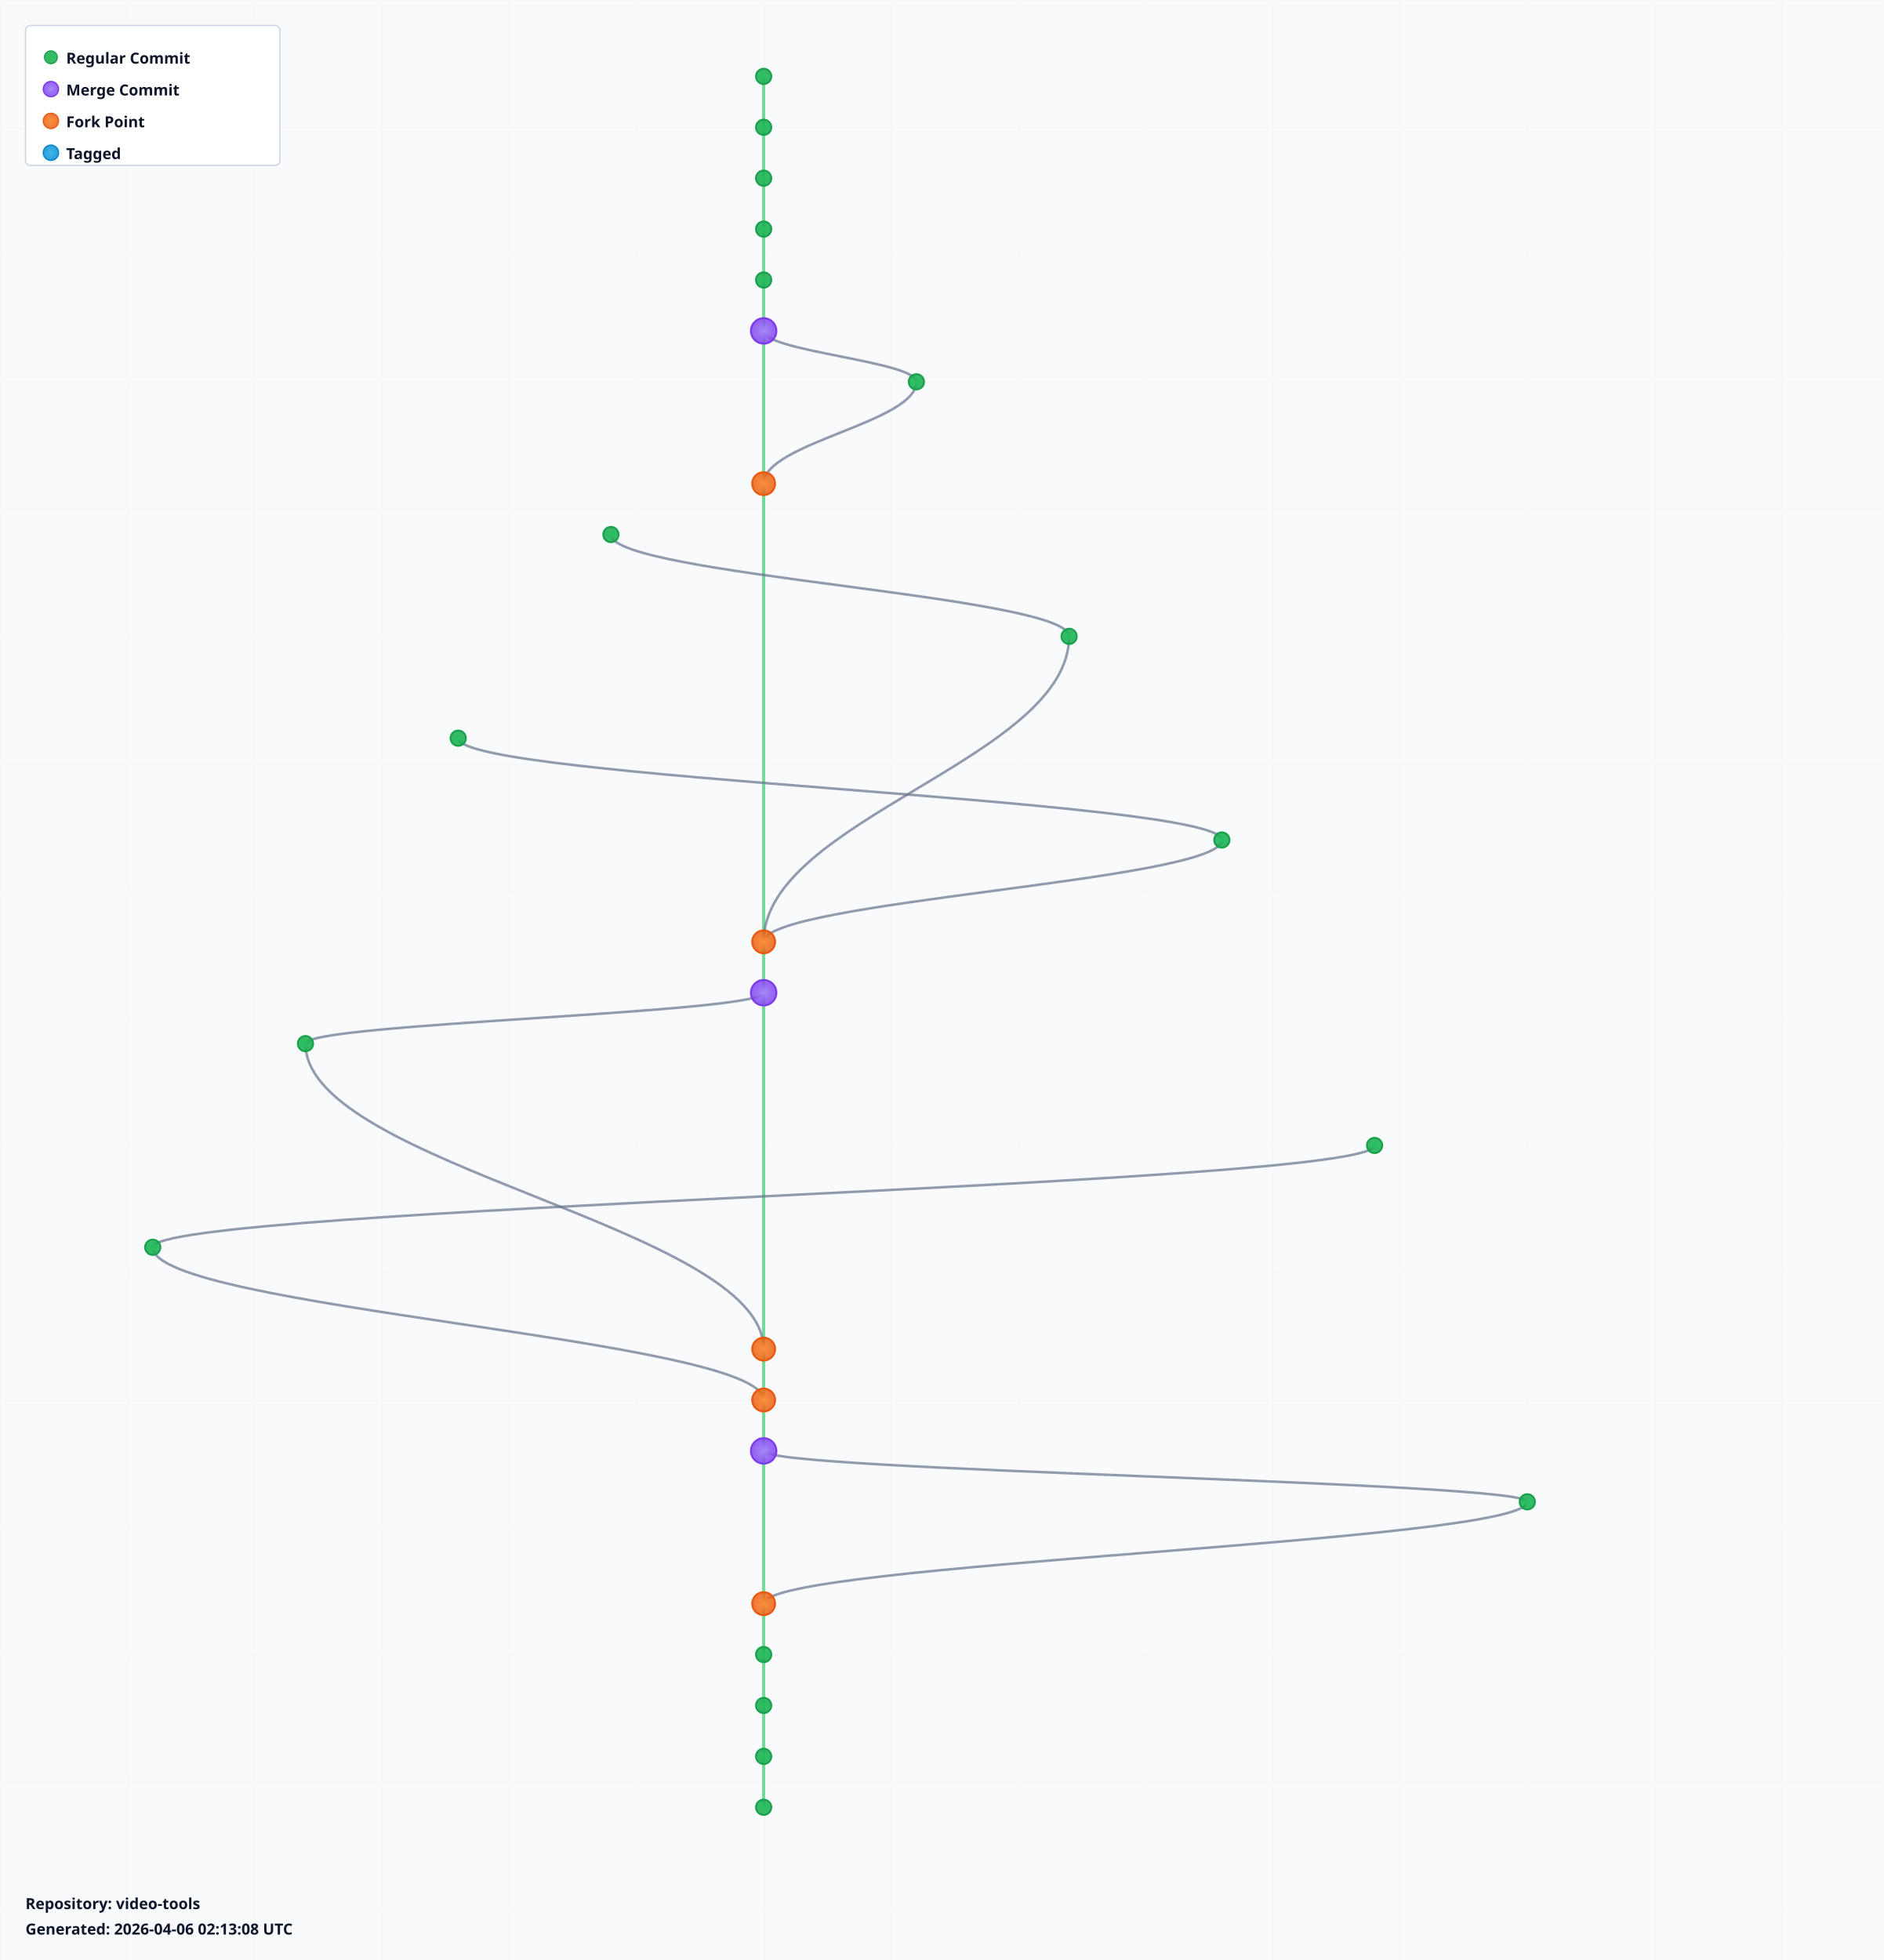
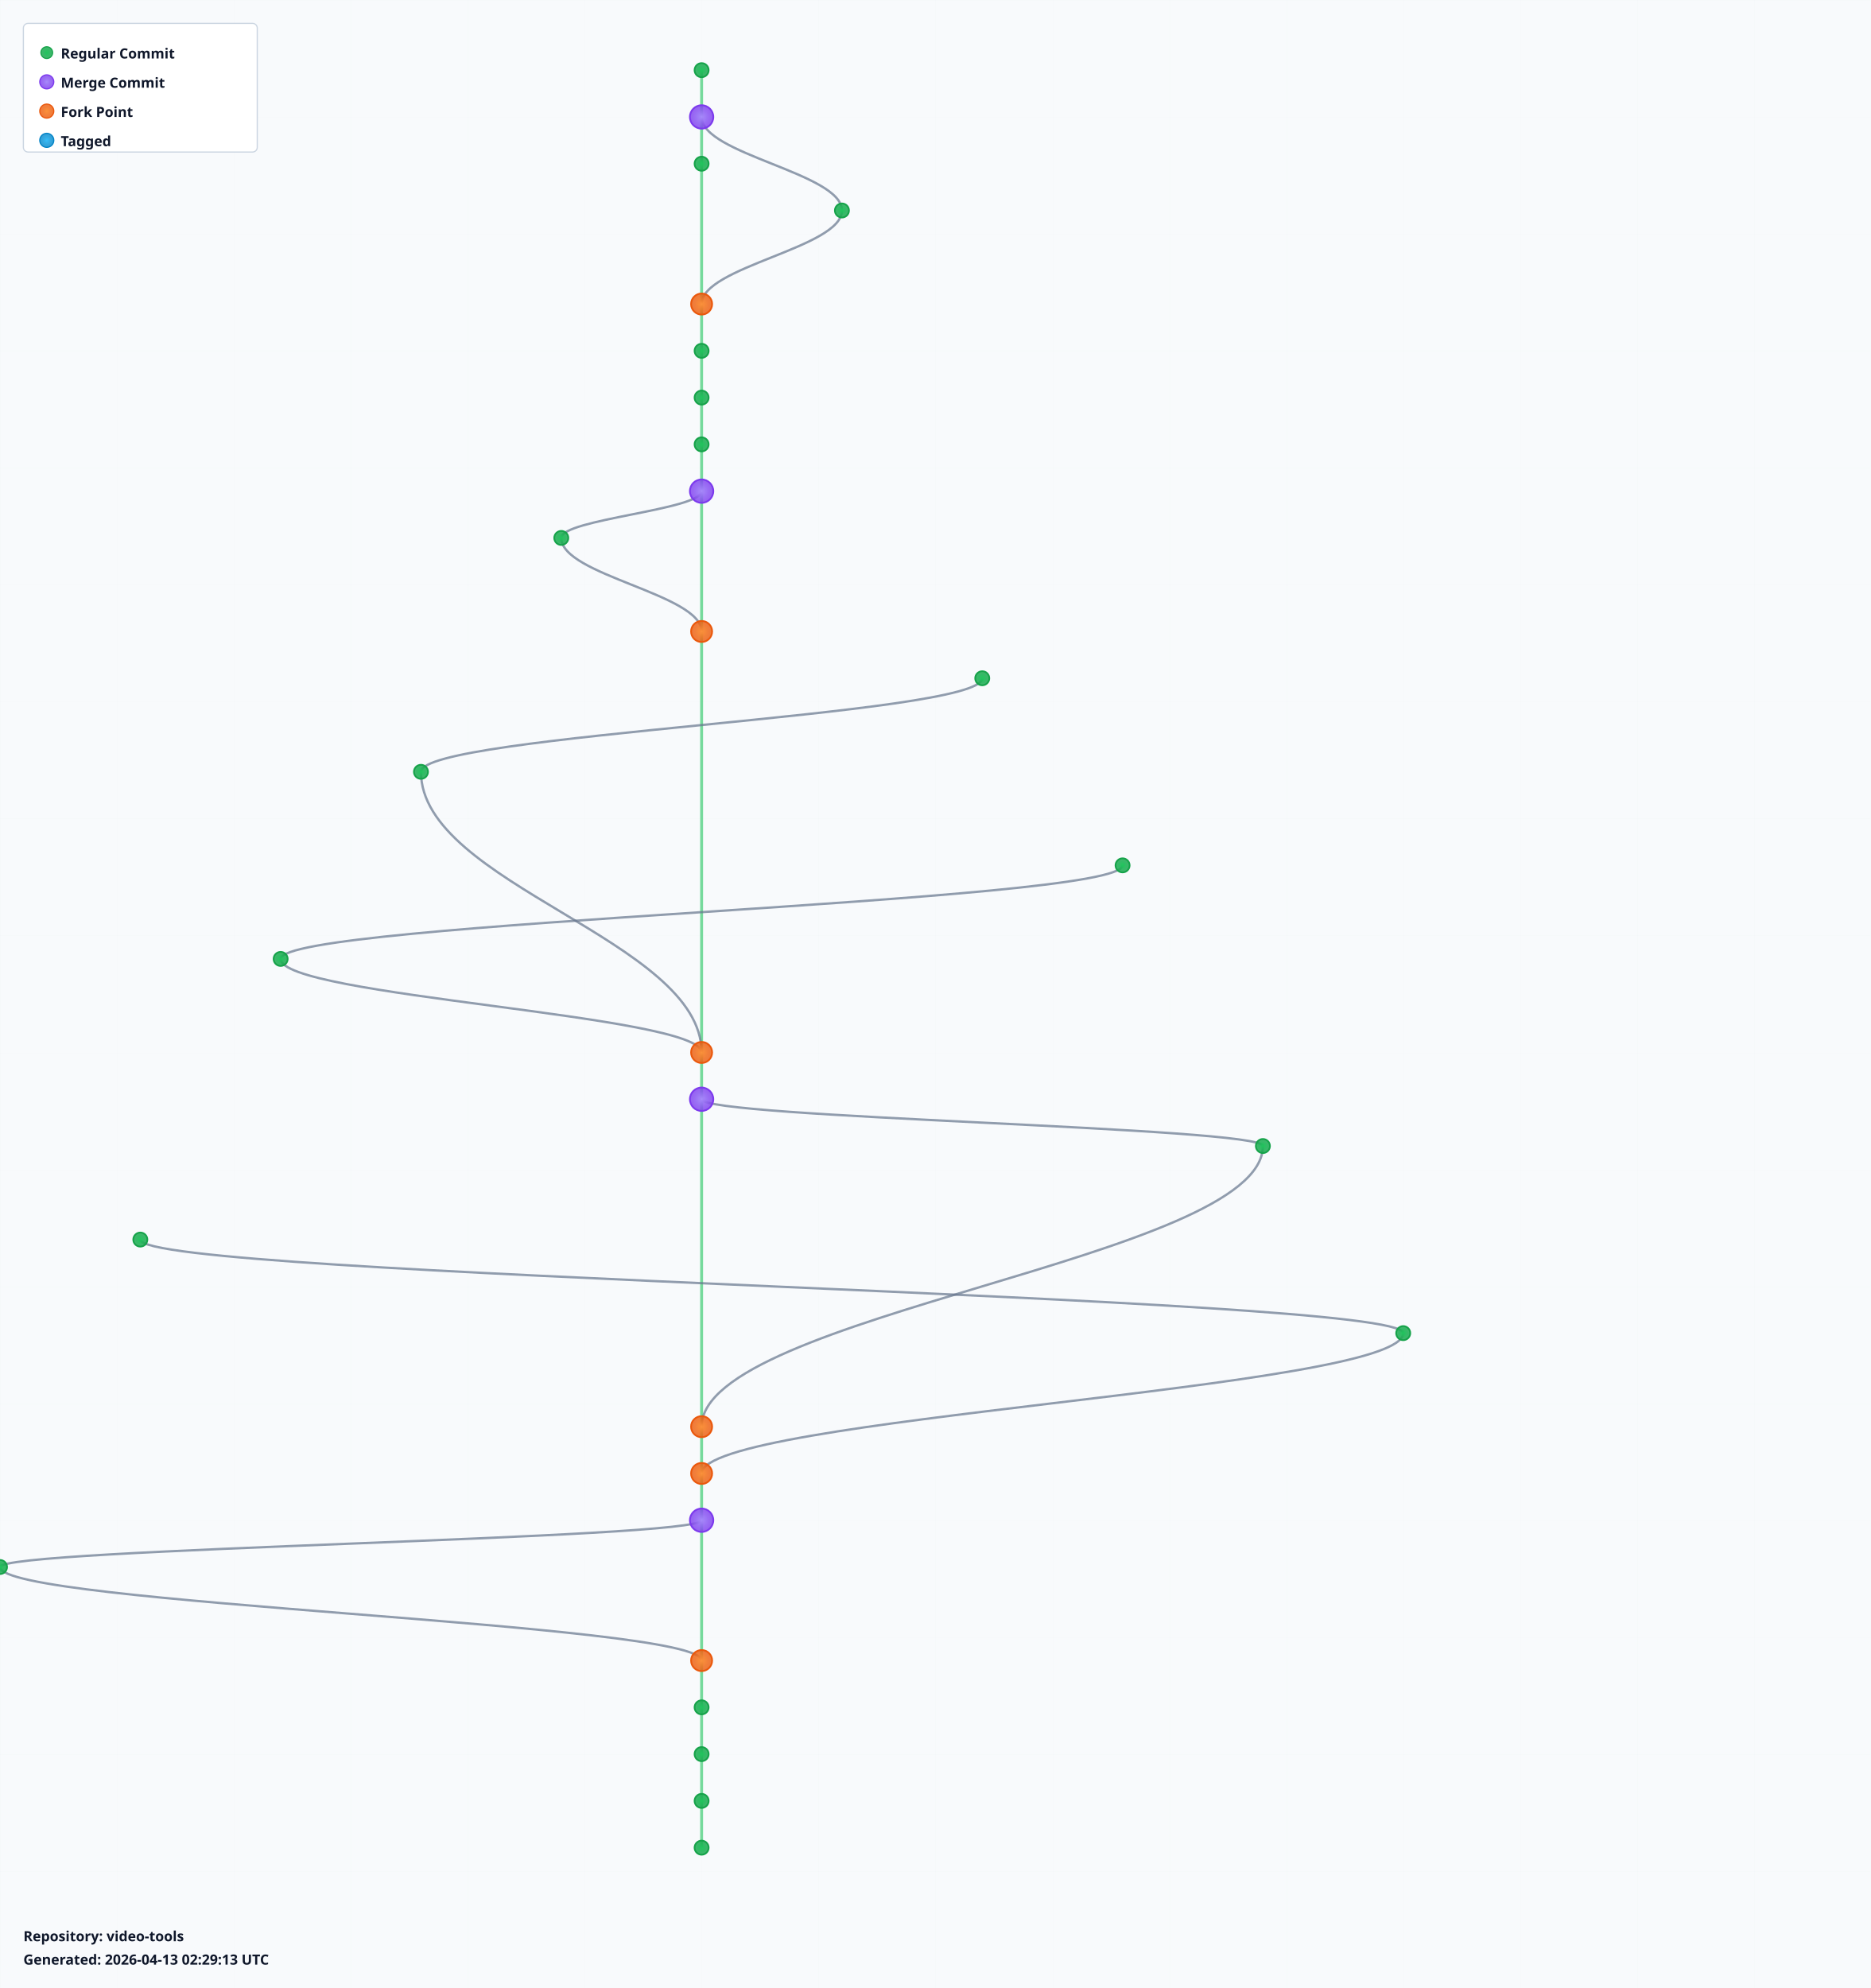
- <svg xmlns="http://www.w3.org/2000/svg" width="1480" height="1540" viewBox="0 0 1480 1540">
+ <svg xmlns="http://www.w3.org/2000/svg" width="1600" height="1700" viewBox="0 0 1600 1700">
  <defs>
    <radialGradient id="leafGradient">
      <stop offset="0%" style="stop-color:#22c55e;stop-opacity:1" />
      <stop offset="100%" style="stop-color:#16a34a;stop-opacity:0.8" />
    </radialGradient>
    <radialGradient id="mergeGradient">
      <stop offset="0%" style="stop-color:#a78bfa;stop-opacity:1" />
      <stop offset="100%" style="stop-color:#7c3aed;stop-opacity:0.8" />
    </radialGradient>
    <radialGradient id="forkGradient">
      <stop offset="0%" style="stop-color:#fb923c;stop-opacity:1" />
      <stop offset="100%" style="stop-color:#ea580c;stop-opacity:0.8" />
    </radialGradient>
    <radialGradient id="tagGradient">
      <stop offset="0%" style="stop-color:#38bdf8;stop-opacity:1" />
      <stop offset="100%" style="stop-color:#0284c7;stop-opacity:0.8" />
    </radialGradient>
    <style>
      .branch-line { stroke: #64748b; stroke-width: 2; fill: none; opacity: 0.7; }
      .trunk-line { stroke: #22c55e; stroke-width: 2.5; fill: none; opacity: 0.6; }
      .commit-leaf { cursor: pointer; }
      .commit-leaf:hover { filter: brightness(1.5); }
      .branch-label { font-family: sans-serif; font-size: 12px; font-weight: bold; fill: #0f172a; }
    </style>
  </defs>
-   <rect width="1480" height="1540" fill="#f8fafc" />
+   <rect width="1600" height="1700" fill="#f8fafc" />
  <defs>
    <pattern id="grid" width="100" height="100" patternUnits="userSpaceOnUse">
      <path d="M 100 0 L 0 0 0 100" fill="none" stroke="#e2e8f0" stroke-width="0.5" opacity="0.3" />
    </pattern>
  </defs>
-   <rect width="1480" height="1540" fill="url(#grid)" />
+   <rect width="1600" height="1700" fill="url(#grid)" />
  <g id="branches">
    <line class="trunk-line" x1="600" y1="60" x2="600" y2="100" />
    <line class="trunk-line" x1="600" y1="100" x2="600" y2="140" />
-     <line class="trunk-line" x1="600" y1="140" x2="600" y2="180" />
-     <line class="trunk-line" x1="600" y1="180" x2="600" y2="220" />
-     <line class="trunk-line" x1="600" y1="220" x2="600" y2="260" />
-     <line class="trunk-line" x1="600" y1="260" x2="600" y2="380" />
-     <path class="branch-line" d="M 600 260 C 600 276, 720 284, 720 300" />
-     <path class="branch-line" d="M 720 300 C 720 332, 600 348, 600 380" />
-     <line class="trunk-line" x1="600" y1="380" x2="600" y2="740" />
-     <path class="branch-line" d="M 480 420 C 480 452, 840 468, 840 500" />
-     <path class="branch-line" d="M 840 500 C 840 596, 600 644, 600 740" />
-     <path class="branch-line" d="M 360 580 C 360 612, 960 628, 960 660" />
-     <path class="branch-line" d="M 960 660 C 960 692, 600 708, 600 740" />
-     <line class="trunk-line" x1="600" y1="740" x2="600" y2="780" />
-     <line class="trunk-line" x1="600" y1="780" x2="600" y2="1060" />
-     <path class="branch-line" d="M 600 780 C 600 796, 240 804, 240 820" />
-     <path class="branch-line" d="M 240 820 C 240 916, 600 964, 600 1060" />
-     <path class="branch-line" d="M 1080 900 C 1080 932, 120 948, 120 980" />
-     <path class="branch-line" d="M 120 980 C 120 1028, 600 1052, 600 1100" />
-     <line class="trunk-line" x1="600" y1="1060" x2="600" y2="1100" />
-     <line class="trunk-line" x1="600" y1="1100" x2="600" y2="1140" />
-     <line class="trunk-line" x1="600" y1="1140" x2="600" y2="1260" />
-     <path class="branch-line" d="M 600 1140 C 600 1156, 1200 1164, 1200 1180" />
-     <path class="branch-line" d="M 1200 1180 C 1200 1212, 600 1228, 600 1260" />
+     <path class="branch-line" d="M 600 100 C 600 132, 720 148, 720 180" />
+     <line class="trunk-line" x1="600" y1="140" x2="600" y2="260" />
+     <path class="branch-line" d="M 720 180 C 720 212, 600 228, 600 260" />
+     <line class="trunk-line" x1="600" y1="260" x2="600" y2="300" />
+     <line class="trunk-line" x1="600" y1="300" x2="600" y2="340" />
+     <line class="trunk-line" x1="600" y1="340" x2="600" y2="380" />
+     <line class="trunk-line" x1="600" y1="380" x2="600" y2="420" />
+     <line class="trunk-line" x1="600" y1="420" x2="600" y2="540" />
+     <path class="branch-line" d="M 600 420 C 600 436, 480 444, 480 460" />
+     <path class="branch-line" d="M 480 460 C 480 492, 600 508, 600 540" />
+     <line class="trunk-line" x1="600" y1="540" x2="600" y2="900" />
+     <path class="branch-line" d="M 840 580 C 840 612, 360 628, 360 660" />
+     <path class="branch-line" d="M 360 660 C 360 756, 600 804, 600 900" />
+     <path class="branch-line" d="M 960 740 C 960 772, 240 788, 240 820" />
+     <path class="branch-line" d="M 240 820 C 240 852, 600 868, 600 900" />
+     <line class="trunk-line" x1="600" y1="900" x2="600" y2="940" />
+     <line class="trunk-line" x1="600" y1="940" x2="600" y2="1220" />
+     <path class="branch-line" d="M 600 940 C 600 956, 1080 964, 1080 980" />
+     <path class="branch-line" d="M 1080 980 C 1080 1076, 600 1124, 600 1220" />
+     <path class="branch-line" d="M 120 1060 C 120 1092, 1200 1108, 1200 1140" />
+     <path class="branch-line" d="M 1200 1140 C 1200 1188, 600 1212, 600 1260" />
+     <line class="trunk-line" x1="600" y1="1220" x2="600" y2="1260" />
    <line class="trunk-line" x1="600" y1="1260" x2="600" y2="1300" />
-     <line class="trunk-line" x1="600" y1="1300" x2="600" y2="1340" />
-     <line class="trunk-line" x1="600" y1="1340" x2="600" y2="1380" />
-     <line class="trunk-line" x1="600" y1="1380" x2="600" y2="1420" />
+     <line class="trunk-line" x1="600" y1="1300" x2="600" y2="1420" />
+     <path class="branch-line" d="M 600 1300 C 600 1316, 0 1324, 0 1340" />
+     <path class="branch-line" d="M 0 1340 C 0 1372, 600 1388, 600 1420" />
+     <line class="trunk-line" x1="600" y1="1420" x2="600" y2="1460" />
+     <line class="trunk-line" x1="600" y1="1460" x2="600" y2="1500" />
+     <line class="trunk-line" x1="600" y1="1500" x2="600" y2="1540" />
+     <line class="trunk-line" x1="600" y1="1540" x2="600" y2="1580" />
  </g>
  <g id="commits">
    <circle class="commit-leaf" cx="600" cy="60" r="6" fill="url(#leafGradient)" stroke="#16a34a" stroke-width="1.5" />
-     <circle class="commit-leaf" cx="600" cy="100" r="6" fill="url(#leafGradient)" stroke="#16a34a" stroke-width="1.5" />
+     <circle class="commit-leaf" cx="600" cy="100" r="10" fill="url(#mergeGradient)" stroke="#7c3aed" stroke-width="1.5" />
    <circle class="commit-leaf" cx="600" cy="140" r="6" fill="url(#leafGradient)" stroke="#16a34a" stroke-width="1.5" />
-     <circle class="commit-leaf" cx="600" cy="180" r="6" fill="url(#leafGradient)" stroke="#16a34a" stroke-width="1.5" />
-     <circle class="commit-leaf" cx="600" cy="220" r="6" fill="url(#leafGradient)" stroke="#16a34a" stroke-width="1.5" />
-     <circle class="commit-leaf" cx="600" cy="260" r="10" fill="url(#mergeGradient)" stroke="#7c3aed" stroke-width="1.5" />
-     <circle class="commit-leaf" cx="720" cy="300" r="6" fill="url(#leafGradient)" stroke="#16a34a" stroke-width="1.5" />
-     <circle class="commit-leaf" cx="600" cy="380" r="9" fill="url(#forkGradient)" stroke="#ea580c" stroke-width="1.5" />
-     <circle class="commit-leaf" cx="480" cy="420" r="6" fill="url(#leafGradient)" stroke="#16a34a" stroke-width="1.5" />
-     <circle class="commit-leaf" cx="840" cy="500" r="6" fill="url(#leafGradient)" stroke="#16a34a" stroke-width="1.5" />
-     <circle class="commit-leaf" cx="360" cy="580" r="6" fill="url(#leafGradient)" stroke="#16a34a" stroke-width="1.5" />
-     <circle class="commit-leaf" cx="960" cy="660" r="6" fill="url(#leafGradient)" stroke="#16a34a" stroke-width="1.5" />
-     <circle class="commit-leaf" cx="600" cy="740" r="9" fill="url(#forkGradient)" stroke="#ea580c" stroke-width="1.5" />
-     <circle class="commit-leaf" cx="600" cy="780" r="10" fill="url(#mergeGradient)" stroke="#7c3aed" stroke-width="1.5" />
+     <circle class="commit-leaf" cx="720" cy="180" r="6" fill="url(#leafGradient)" stroke="#16a34a" stroke-width="1.5" />
+     <circle class="commit-leaf" cx="600" cy="260" r="9" fill="url(#forkGradient)" stroke="#ea580c" stroke-width="1.5" />
+     <circle class="commit-leaf" cx="600" cy="300" r="6" fill="url(#leafGradient)" stroke="#16a34a" stroke-width="1.5" />
+     <circle class="commit-leaf" cx="600" cy="340" r="6" fill="url(#leafGradient)" stroke="#16a34a" stroke-width="1.5" />
+     <circle class="commit-leaf" cx="600" cy="380" r="6" fill="url(#leafGradient)" stroke="#16a34a" stroke-width="1.5" />
+     <circle class="commit-leaf" cx="600" cy="420" r="10" fill="url(#mergeGradient)" stroke="#7c3aed" stroke-width="1.5" />
+     <circle class="commit-leaf" cx="480" cy="460" r="6" fill="url(#leafGradient)" stroke="#16a34a" stroke-width="1.5" />
+     <circle class="commit-leaf" cx="600" cy="540" r="9" fill="url(#forkGradient)" stroke="#ea580c" stroke-width="1.5" />
+     <circle class="commit-leaf" cx="840" cy="580" r="6" fill="url(#leafGradient)" stroke="#16a34a" stroke-width="1.5" />
+     <circle class="commit-leaf" cx="360" cy="660" r="6" fill="url(#leafGradient)" stroke="#16a34a" stroke-width="1.5" />
+     <circle class="commit-leaf" cx="960" cy="740" r="6" fill="url(#leafGradient)" stroke="#16a34a" stroke-width="1.5" />
    <circle class="commit-leaf" cx="240" cy="820" r="6" fill="url(#leafGradient)" stroke="#16a34a" stroke-width="1.5" />
-     <circle class="commit-leaf" cx="1080" cy="900" r="6" fill="url(#leafGradient)" stroke="#16a34a" stroke-width="1.5" />
-     <circle class="commit-leaf" cx="120" cy="980" r="6" fill="url(#leafGradient)" stroke="#16a34a" stroke-width="1.5" />
-     <circle class="commit-leaf" cx="600" cy="1060" r="9" fill="url(#forkGradient)" stroke="#ea580c" stroke-width="1.5" />
-     <circle class="commit-leaf" cx="600" cy="1100" r="9" fill="url(#forkGradient)" stroke="#ea580c" stroke-width="1.5" />
-     <circle class="commit-leaf" cx="600" cy="1140" r="10" fill="url(#mergeGradient)" stroke="#7c3aed" stroke-width="1.5" />
-     <circle class="commit-leaf" cx="1200" cy="1180" r="6" fill="url(#leafGradient)" stroke="#16a34a" stroke-width="1.5" />
+     <circle class="commit-leaf" cx="600" cy="900" r="9" fill="url(#forkGradient)" stroke="#ea580c" stroke-width="1.5" />
+     <circle class="commit-leaf" cx="600" cy="940" r="10" fill="url(#mergeGradient)" stroke="#7c3aed" stroke-width="1.5" />
+     <circle class="commit-leaf" cx="1080" cy="980" r="6" fill="url(#leafGradient)" stroke="#16a34a" stroke-width="1.5" />
+     <circle class="commit-leaf" cx="120" cy="1060" r="6" fill="url(#leafGradient)" stroke="#16a34a" stroke-width="1.5" />
+     <circle class="commit-leaf" cx="1200" cy="1140" r="6" fill="url(#leafGradient)" stroke="#16a34a" stroke-width="1.5" />
+     <circle class="commit-leaf" cx="600" cy="1220" r="9" fill="url(#forkGradient)" stroke="#ea580c" stroke-width="1.5" />
    <circle class="commit-leaf" cx="600" cy="1260" r="9" fill="url(#forkGradient)" stroke="#ea580c" stroke-width="1.5" />
-     <circle class="commit-leaf" cx="600" cy="1300" r="6" fill="url(#leafGradient)" stroke="#16a34a" stroke-width="1.5" />
-     <circle class="commit-leaf" cx="600" cy="1340" r="6" fill="url(#leafGradient)" stroke="#16a34a" stroke-width="1.5" />
-     <circle class="commit-leaf" cx="600" cy="1380" r="6" fill="url(#leafGradient)" stroke="#16a34a" stroke-width="1.5" />
-     <circle class="commit-leaf" cx="600" cy="1420" r="6" fill="url(#leafGradient)" stroke="#16a34a" stroke-width="1.5" />
+     <circle class="commit-leaf" cx="600" cy="1300" r="10" fill="url(#mergeGradient)" stroke="#7c3aed" stroke-width="1.5" />
+     <circle class="commit-leaf" cx="0" cy="1340" r="6" fill="url(#leafGradient)" stroke="#16a34a" stroke-width="1.5" />
+     <circle class="commit-leaf" cx="600" cy="1420" r="9" fill="url(#forkGradient)" stroke="#ea580c" stroke-width="1.5" />
+     <circle class="commit-leaf" cx="600" cy="1460" r="6" fill="url(#leafGradient)" stroke="#16a34a" stroke-width="1.5" />
+     <circle class="commit-leaf" cx="600" cy="1500" r="6" fill="url(#leafGradient)" stroke="#16a34a" stroke-width="1.5" />
+     <circle class="commit-leaf" cx="600" cy="1540" r="6" fill="url(#leafGradient)" stroke="#16a34a" stroke-width="1.5" />
+     <circle class="commit-leaf" cx="600" cy="1580" r="6" fill="url(#leafGradient)" stroke="#16a34a" stroke-width="1.5" />
  </g>
  <g id="legend" transform="translate(20, 20)">
    <rect width="200" height="110" fill="white" stroke="#cbd5e1" stroke-width="1" rx="4" />
    <circle cx="20" cy="25" r="5" fill="url(#leafGradient)" stroke="#16a34a" />
    <text x="32" y="30" class="branch-label" font-size="12">Regular Commit</text>
    <circle cx="20" cy="50" r="6" fill="url(#mergeGradient)" stroke="#7c3aed" />
    <text x="32" y="55" class="branch-label" font-size="12">Merge Commit</text>
    <circle cx="20" cy="75" r="6" fill="url(#forkGradient)" stroke="#ea580c" />
    <text x="32" y="80" class="branch-label" font-size="12">Fork Point</text>
    <circle cx="20" cy="100" r="6" fill="url(#tagGradient)" stroke="#0284c7" />
    <text x="32" y="105" class="branch-label" font-size="12">Tagged</text>
  </g>
-   <g id="info" transform="translate(20, 1500)">
+   <g id="info" transform="translate(20, 1660)">
    <text x="0" y="0" class="branch-label" font-size="12" fill="#666">
      Repository: video-tools
    </text>
    <text x="0" y="20" class="branch-label" font-size="10" fill="#999">
-       Generated: 2026-04-06 02:13:08 UTC
+       Generated: 2026-04-13 02:29:13 UTC
    </text>
  </g>
</svg>
